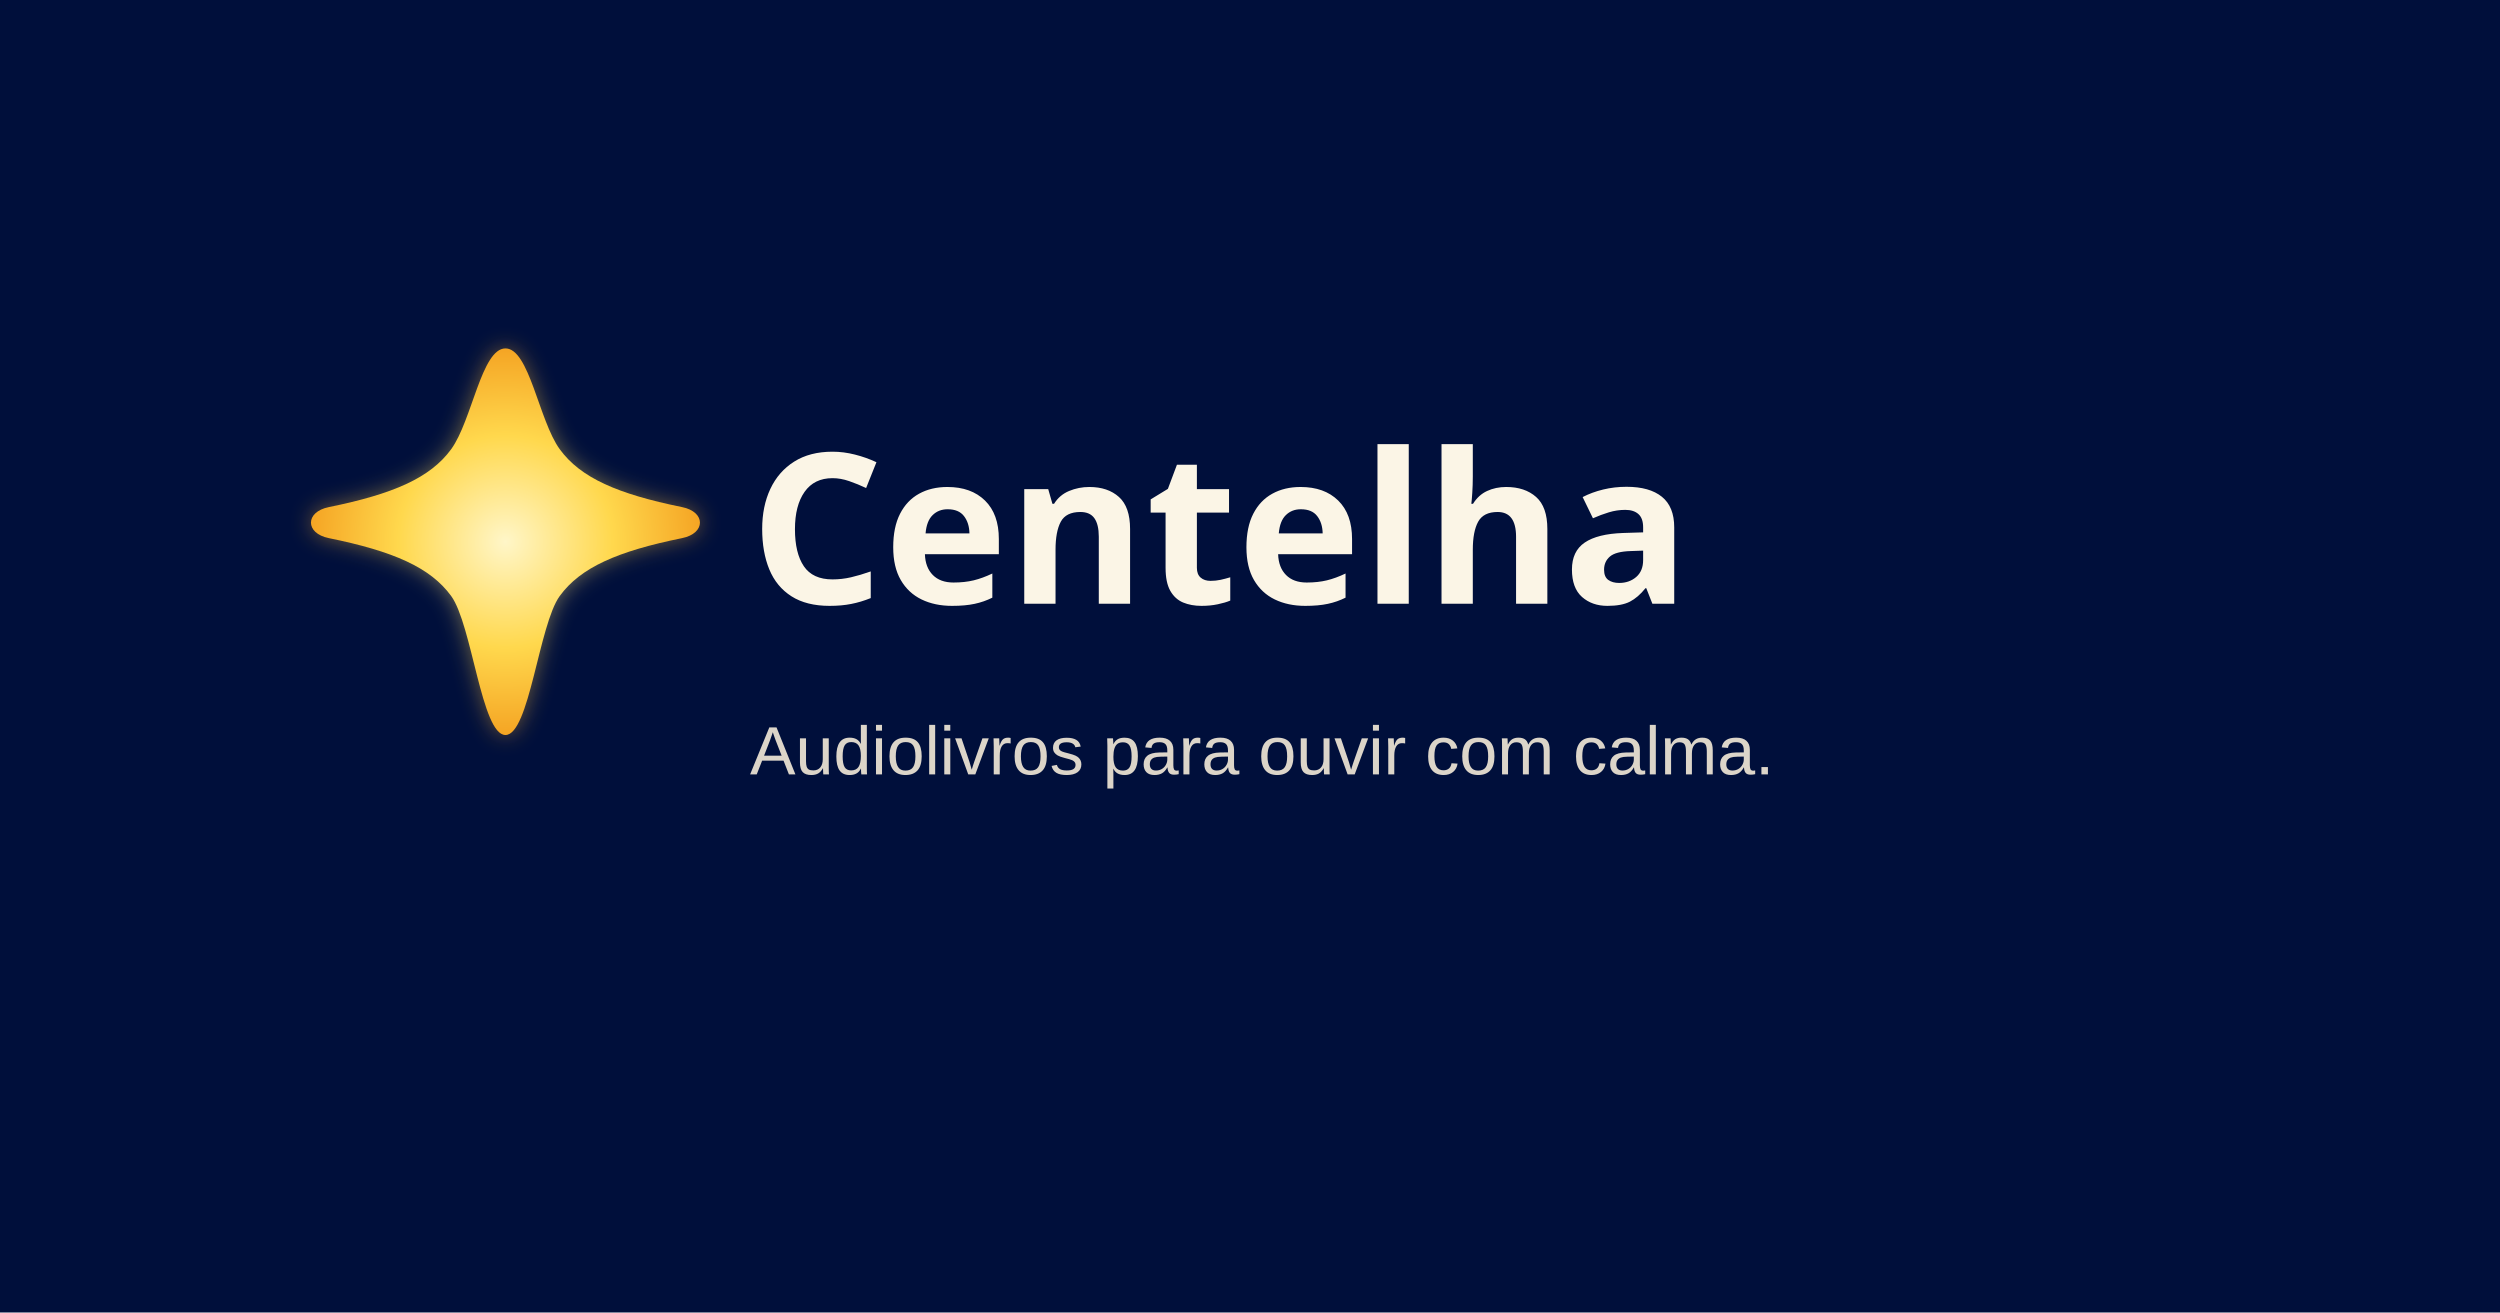
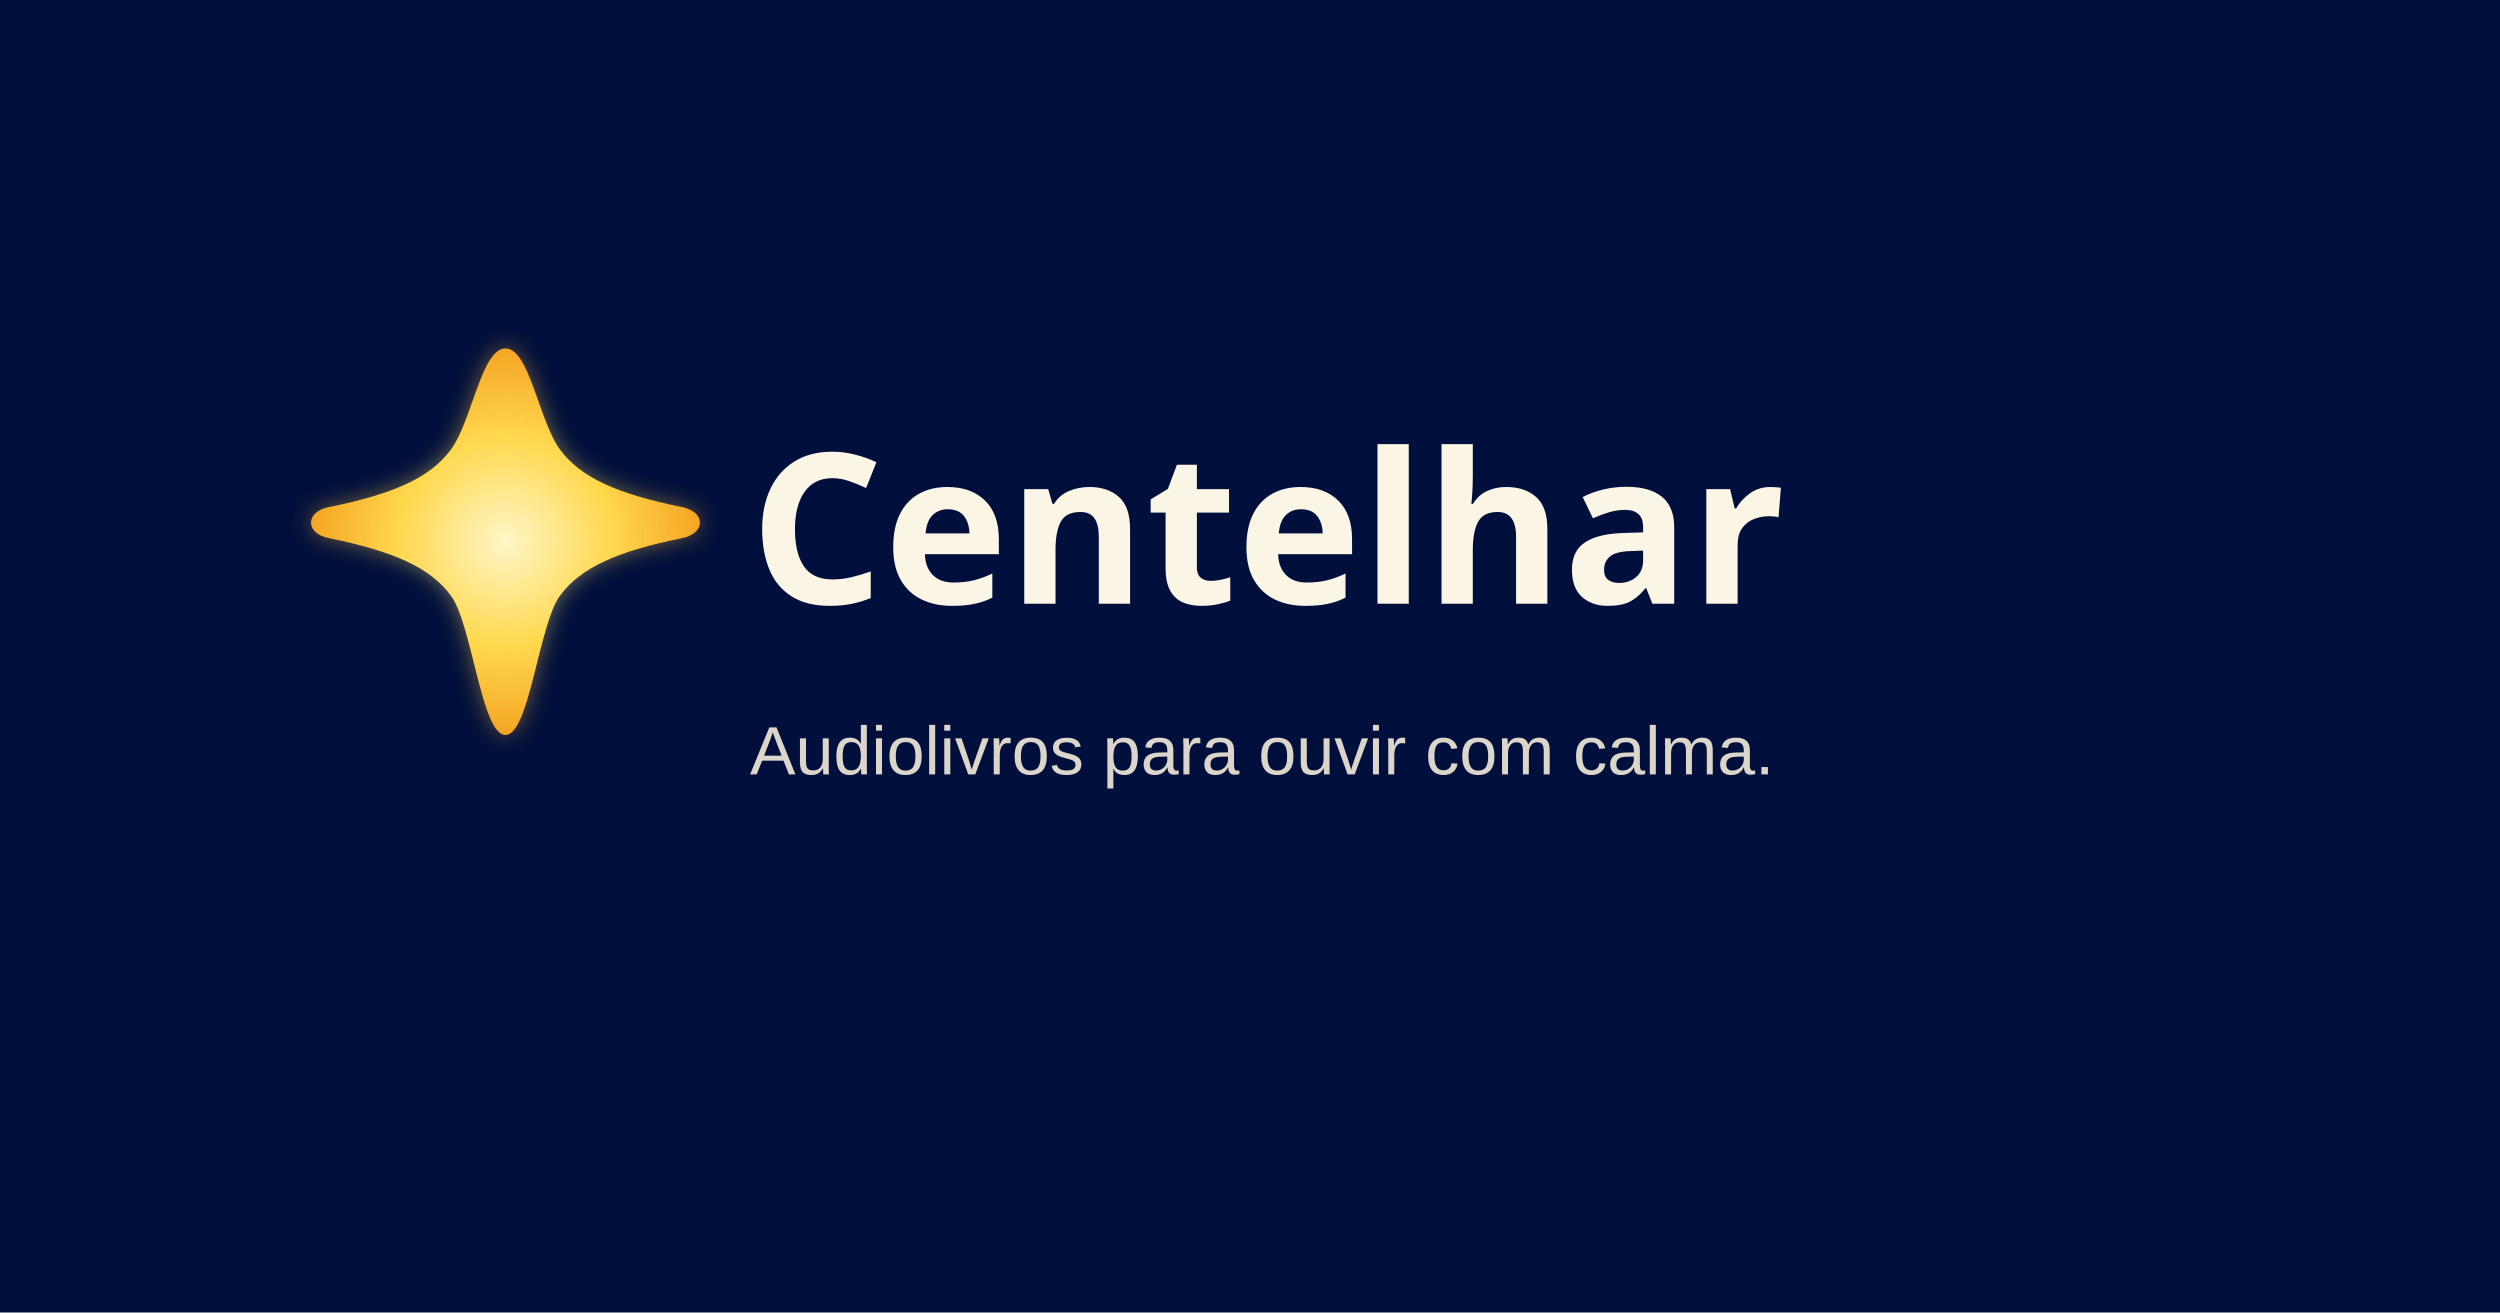
<svg xmlns="http://www.w3.org/2000/svg" width="1200" height="630" viewBox="0 0 1200 630">
  <defs>
    <radialGradient id="g">
      <stop stop-color="#FFF6C8" />
      <stop offset=".55" stop-color="#FFD84D" />
      <stop offset="1" stop-color="#F5A524" />
    </radialGradient>
    <filter id="gl">
      <feGaussianBlur stdDeviation="18" />
    </filter>
  </defs>
  <rect width="1200" height="630" fill="#000F3B" />
  <g transform="translate(96.0 113.4) scale(0.2863636)">
    <path d="M512 188 C552 188 568 309 603 357 C638 405 700 432 808 454 C848 462 848 498 808 506 C700 528 638 555 603 603 C568 651 552 836 512 836 C472 836 456 651 421 603 C386 555 324 528 216 506 C176 498 176 462 216 454 C324 432 386 405 421 357 C456 309 472 188 512 188 Z" fill="url(#g)" opacity=".45" filter="url(#gl)" />
    <path d="M512 188 C552 188 568 309 603 357 C638 405 700 432 808 454 C848 462 848 498 808 506 C700 528 638 555 603 603 C568 651 552 836 512 836 C472 836 456 651 421 603 C386 555 324 528 216 506 C176 498 176 462 216 454 C324 432 386 405 421 357 C456 309 472 188 512 188 Z" fill="url(#g)" />
  </g>
-   <text x="360.0" y="289.8" fill="#FBF5E6" font-family="Comfortaa, sans-serif" font-size="100.8" font-weight="700">Centelha</text>
+   <text x="360.0" y="289.8" fill="#FBF5E6" font-family="Comfortaa, sans-serif" font-size="100.8" font-weight="700">Centelhar</text>
  <text x="360.0" y="371.7" fill="#DCD5C9" font-family="Arial, sans-serif" font-size="32.76">Audiolivros para ouvir com calma.</text>
</svg>
